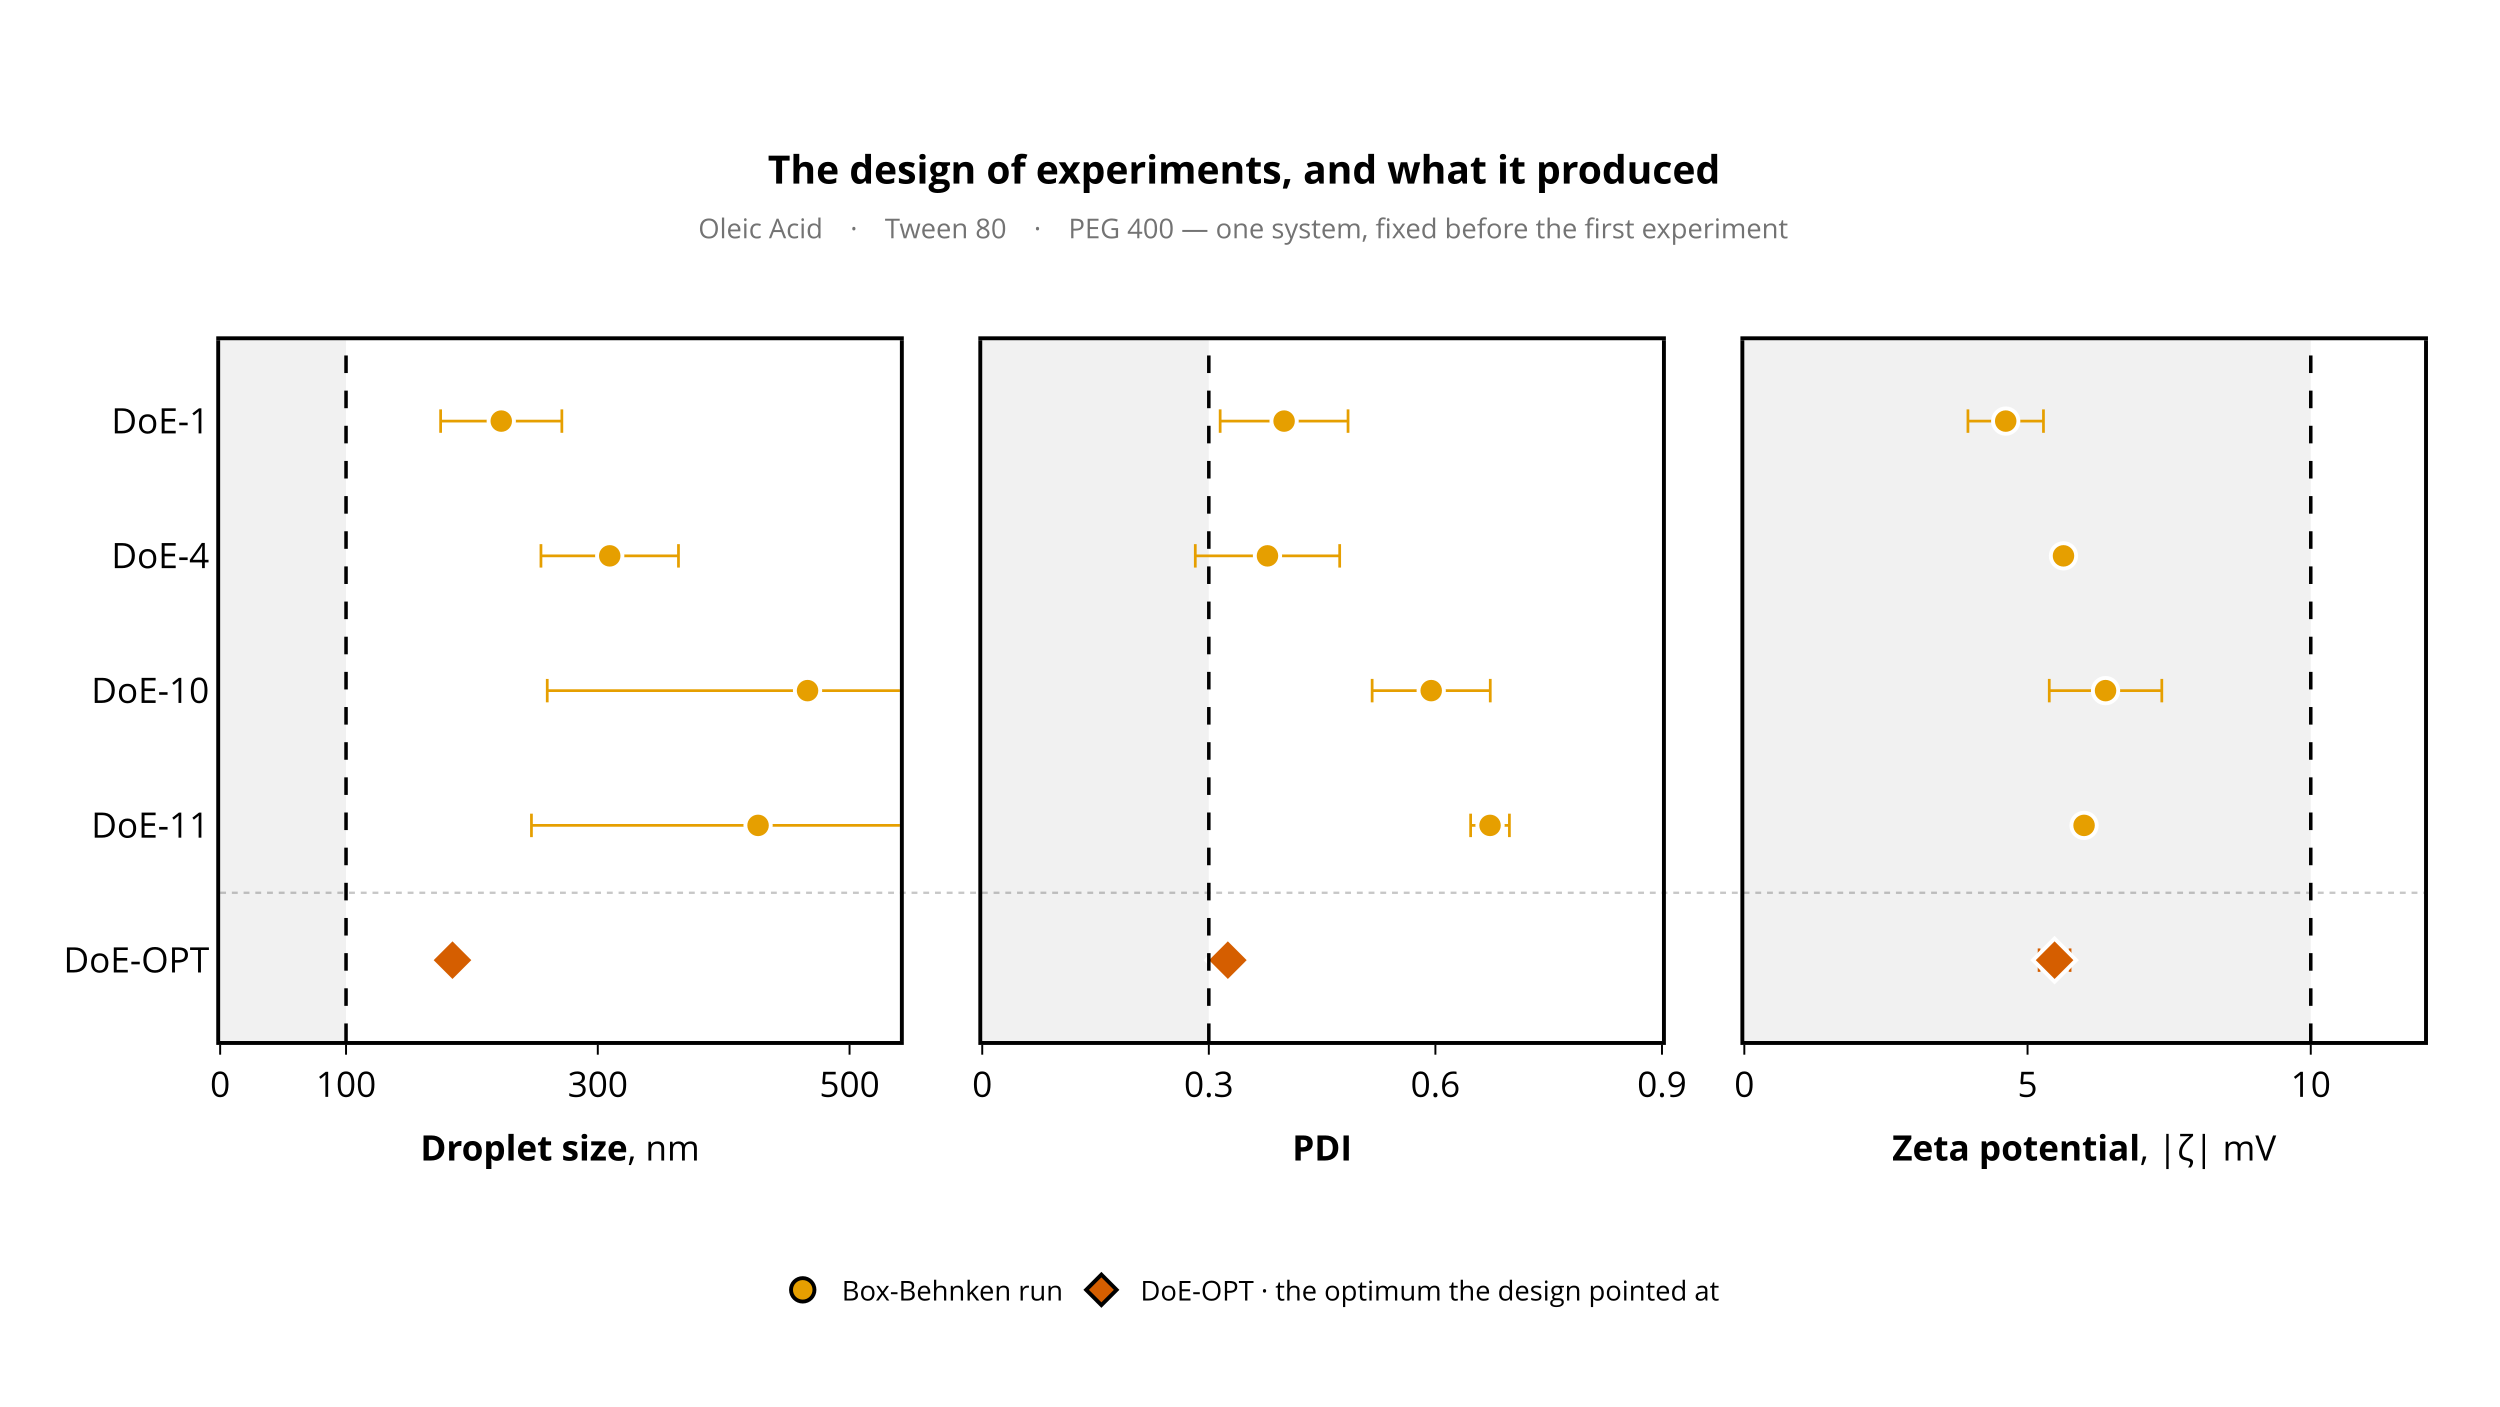
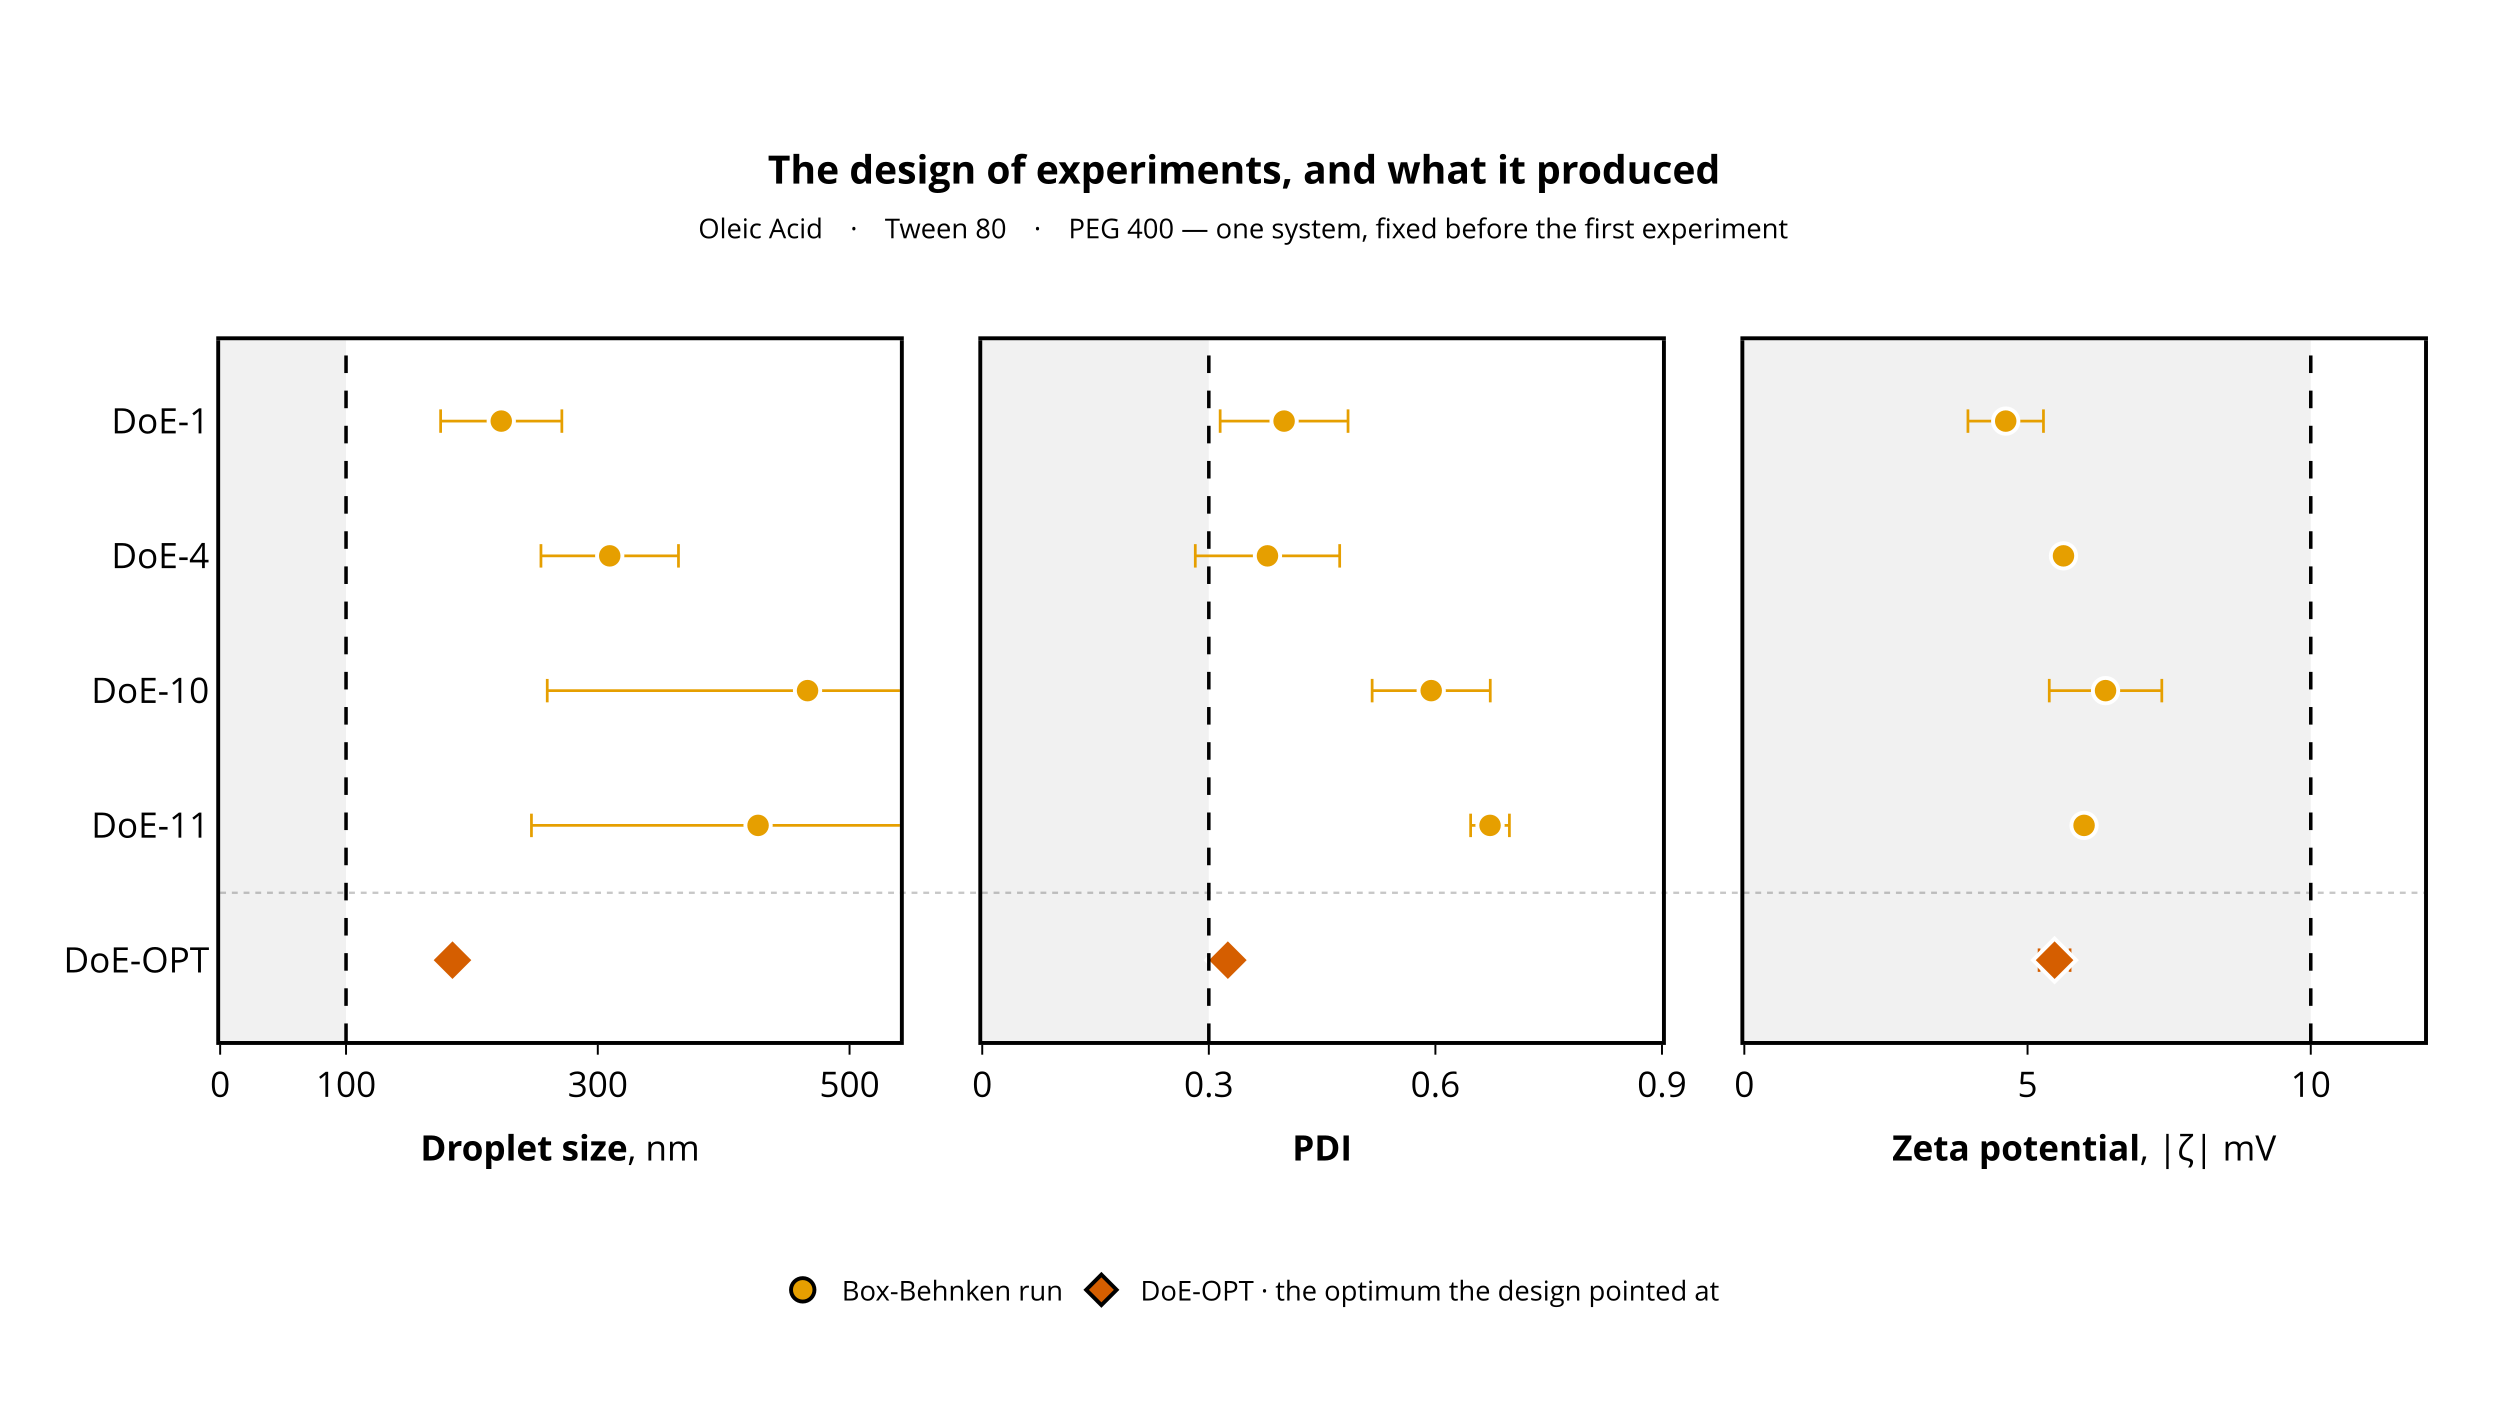
<svg xmlns="http://www.w3.org/2000/svg" class="main-svg" width="1280" height="720" style="" viewBox="0 0 1280 720">
  <rect x="0" y="0" width="1280" height="720" style="fill: rgb(255, 255, 255); fill-opacity: 1;" />
-   <defs id="defs-357eaa">
+   <defs id="defs-a0e85c">
    <g class="clips">
-       <clipPath id="clip357eaaxyplot" class="plotclip">
+       <clipPath id="clipa0e85cxyplot" class="plotclip">
        <rect width="348.027" height="358.8" />
      </clipPath>
-       <clipPath id="clip357eaax2y2plot" class="plotclip">
+       <clipPath id="clipa0e85cx2y2plot" class="plotclip">
        <rect width="348.027" height="358.8" />
      </clipPath>
-       <clipPath id="clip357eaax3y3plot" class="plotclip">
+       <clipPath id="clipa0e85cx3y3plot" class="plotclip">
        <rect width="348.027" height="358.8" />
      </clipPath>
-       <clipPath class="axesclip" id="clip357eaax">
+       <clipPath class="axesclip" id="clipa0e85cx">
        <rect x="112.72" y="0" width="348.027" height="720" />
      </clipPath>
-       <clipPath class="axesclip" id="clip357eaay">
+       <clipPath class="axesclip" id="clipa0e85cy">
        <rect x="0" y="174.2" width="1280" height="358.8" />
      </clipPath>
-       <clipPath class="axesclip" id="clip357eaaxy">
+       <clipPath class="axesclip" id="clipa0e85cxy">
        <rect x="112.72" y="174.2" width="348.027" height="358.8" />
      </clipPath>
-       <clipPath class="axesclip" id="clip357eaay2">
+       <clipPath class="axesclip" id="clipa0e85cy2">
        <rect x="0" y="174.2" width="1280" height="358.8" />
      </clipPath>
-       <clipPath class="axesclip" id="clip357eaaxy2">
+       <clipPath class="axesclip" id="clipa0e85cxy2">
        <rect x="112.72" y="174.2" width="348.027" height="358.8" />
      </clipPath>
-       <clipPath class="axesclip" id="clip357eaay3">
+       <clipPath class="axesclip" id="clipa0e85cy3">
        <rect x="0" y="174.2" width="1280" height="358.8" />
      </clipPath>
-       <clipPath class="axesclip" id="clip357eaaxy3">
+       <clipPath class="axesclip" id="clipa0e85cxy3">
        <rect x="112.72" y="174.2" width="348.027" height="358.8" />
      </clipPath>
-       <clipPath class="axesclip" id="clip357eaax2">
+       <clipPath class="axesclip" id="clipa0e85cx2">
        <rect x="502.907" y="0" width="348.027" height="720" />
      </clipPath>
-       <clipPath class="axesclip" id="clip357eaax2y">
+       <clipPath class="axesclip" id="clipa0e85cx2y">
        <rect x="502.907" y="174.2" width="348.027" height="358.8" />
      </clipPath>
-       <clipPath class="axesclip" id="clip357eaax2y2">
+       <clipPath class="axesclip" id="clipa0e85cx2y2">
        <rect x="502.907" y="174.2" width="348.027" height="358.8" />
      </clipPath>
-       <clipPath class="axesclip" id="clip357eaax2y3">
+       <clipPath class="axesclip" id="clipa0e85cx2y3">
        <rect x="502.907" y="174.2" width="348.027" height="358.8" />
      </clipPath>
-       <clipPath class="axesclip" id="clip357eaax3">
+       <clipPath class="axesclip" id="clipa0e85cx3">
        <rect x="893.093" y="0" width="348.027" height="720" />
      </clipPath>
-       <clipPath class="axesclip" id="clip357eaax3y">
+       <clipPath class="axesclip" id="clipa0e85cx3y">
        <rect x="893.093" y="174.2" width="348.027" height="358.8" />
      </clipPath>
-       <clipPath class="axesclip" id="clip357eaax3y2">
+       <clipPath class="axesclip" id="clipa0e85cx3y2">
        <rect x="893.093" y="174.2" width="348.027" height="358.8" />
      </clipPath>
-       <clipPath class="axesclip" id="clip357eaax3y3">
+       <clipPath class="axesclip" id="clipa0e85cx3y3">
        <rect x="893.093" y="174.2" width="348.027" height="358.8" />
      </clipPath>
    </g>
    <g class="gradients" />
    <g class="patterns" />
  </defs>
  <g class="bglayer" />
  <g class="layer-below">
    <g class="imagelayer" />
    <g class="shapelayer">
-       <g class="shape-group" data-index="0" clip-path="url(#clip357eaax)">
+       <g class="shape-group" data-index="0" clip-path="url(#clipa0e85cx)">
        <path data-index="0" fill-rule="evenodd" d="M112.72,533H177.17V174.2H112.72Z" style="opacity: 1; stroke: rgb(0, 0, 0); stroke-opacity: 0; fill: rgb(0, 0, 0); fill-opacity: 0.055; stroke-width: 0px;" />
      </g>
-       <g class="shape-group" data-index="2" clip-path="url(#clip357eaax2)">
+       <g class="shape-group" data-index="2" clip-path="url(#clipa0e85cx2)">
        <path data-index="2" fill-rule="evenodd" d="M502.907,533H618.917V174.2H502.907Z" style="opacity: 1; stroke: rgb(0, 0, 0); stroke-opacity: 0; fill: rgb(0, 0, 0); fill-opacity: 0.055; stroke-width: 0px;" />
      </g>
-       <g class="shape-group" data-index="4" clip-path="url(#clip357eaax3)">
+       <g class="shape-group" data-index="4" clip-path="url(#clipa0e85cx3)">
        <path data-index="4" fill-rule="evenodd" d="M893.093,533H1183.113V174.2H893.093Z" style="opacity: 1; stroke: rgb(0, 0, 0); stroke-opacity: 0; fill: rgb(0, 0, 0); fill-opacity: 0.055; stroke-width: 0px;" />
      </g>
    </g>
  </g>
  <g class="cartesianlayer">
    <g class="subplot xy">
      <g class="layer-subplot">
        <g class="shapelayer" />
        <g class="imagelayer" />
      </g>
      <g class="minor-gridlayer">
        <g class="x" />
        <g class="y" />
      </g>
      <g class="gridlayer">
        <g class="x" />
        <g class="y" />
      </g>
      <g class="zerolinelayer" />
      <g class="layer-between">
        <g class="shapelayer" />
        <g class="imagelayer" />
      </g>
      <path class="xlines-below" />
      <path class="ylines-below" />
      <g class="overlines-below" />
      <g class="xaxislayer-below" />
      <g class="yaxislayer-below" />
      <g class="overaxes-below" />
      <g class="overplot">
-         <g class="xy" transform="translate(112.72,174.2)" clip-path="url(#clip357eaaxyplot)">
+         <g class="xy" transform="translate(112.72,174.2)" clip-path="url(#clipa0e85cxyplot)">
          <g class="scatterlayer mlayer">
-             <g class="trace scatter tracee668a7" style="stroke-miterlimit: 2; opacity: 1;">
+             <g class="trace scatter trace11ad0c" style="stroke-miterlimit: 2; opacity: 1;">
              <g class="fills" />
              <g class="errorbars">
                <g class="errorbar" style="opacity: 1;">
                  <path class="xerror" d="M174.95,35.4v12m0,-6H112.88m0,-6v12" style="vector-effect: none; stroke-width: 1.4px; stroke: rgb(230, 159, 0); stroke-opacity: 1;" />
                </g>
                <g class="errorbar" style="opacity: 1;">
                  <path class="xerror" d="M234.66,104.4v12m0,-6H164.25m0,-6v12" style="vector-effect: none; stroke-width: 1.4px; stroke: rgb(230, 159, 0); stroke-opacity: 1;" />
                </g>
                <g class="errorbar" style="opacity: 1;">
                  <path class="xerror" d="M434,173.4v12m0,-6H167.47m0,-6v12" style="vector-effect: none; stroke-width: 1.4px; stroke: rgb(230, 159, 0); stroke-opacity: 1;" />
                </g>
                <g class="errorbar" style="opacity: 1;">
                  <path class="xerror" d="M391.43,242.4v12m0,-6H159.38m0,-6v12" style="vector-effect: none; stroke-width: 1.4px; stroke: rgb(230, 159, 0); stroke-opacity: 1;" />
                </g>
              </g>
              <g class="lines" />
              <g class="points">
                <path class="point" transform="translate(143.92,41.4)" d="M6.5,0A6.5,6.5 0 1,1 0,-6.5A6.5,6.5 0 0,1 6.5,0Z" style="opacity: 1; stroke-width: 2px; fill: rgb(230, 159, 0); fill-opacity: 1; stroke: rgb(255, 255, 255); stroke-opacity: 1;" />
                <path class="point" transform="translate(199.46,110.4)" d="M6.5,0A6.5,6.5 0 1,1 0,-6.5A6.5,6.5 0 0,1 6.5,0Z" style="opacity: 1; stroke-width: 2px; fill: rgb(230, 159, 0); fill-opacity: 1; stroke: rgb(255, 255, 255); stroke-opacity: 1;" />
                <path class="point" transform="translate(300.74,179.4)" d="M6.5,0A6.5,6.5 0 1,1 0,-6.5A6.5,6.5 0 0,1 6.5,0Z" style="opacity: 1; stroke-width: 2px; fill: rgb(230, 159, 0); fill-opacity: 1; stroke: rgb(255, 255, 255); stroke-opacity: 1;" />
                <path class="point" transform="translate(275.41,248.4)" d="M6.5,0A6.5,6.5 0 1,1 0,-6.5A6.5,6.5 0 0,1 6.5,0Z" style="opacity: 1; stroke-width: 2px; fill: rgb(230, 159, 0); fill-opacity: 1; stroke: rgb(255, 255, 255); stroke-opacity: 1;" />
              </g>
              <g class="text" />
            </g>
-             <g class="trace scatter traceb7f3fa" style="stroke-miterlimit: 2; opacity: 1;">
+             <g class="trace scatter tracef6548b" style="stroke-miterlimit: 2; opacity: 1;">
              <g class="fills" />
              <g class="errorbars">
                <g class="errorbar" style="opacity: 1;">
                  <path class="xerror" d="M122.31,311.4v12m0,-6H115.59m0,-6v12" style="vector-effect: none; stroke-width: 1.4px; stroke: rgb(213, 94, 0); stroke-opacity: 1;" />
                </g>
              </g>
              <g class="lines" />
              <g class="points">
                <path class="point" transform="translate(118.95,317.4)" d="M11.05,0L0,11.05L-11.05,0L0,-11.05Z" style="opacity: 1; stroke-width: 2px; fill: rgb(213, 94, 0); fill-opacity: 1; stroke: rgb(255, 255, 255); stroke-opacity: 1;" />
              </g>
              <g class="text" />
            </g>
-             <g class="trace scatter trace157985" style="stroke-miterlimit: 2; opacity: 1;">
+             <g class="trace scatter trace60f19d" style="stroke-miterlimit: 2; opacity: 1;">
              <g class="fills" />
              <g class="errorbars" />
              <g class="lines" />
              <g class="points" />
              <g class="text" />
            </g>
-             <g class="trace scatter traced96514" style="stroke-miterlimit: 2; opacity: 1;">
+             <g class="trace scatter trace38275d" style="stroke-miterlimit: 2; opacity: 1;">
              <g class="fills" />
              <g class="errorbars" />
              <g class="lines" />
              <g class="points" />
              <g class="text" />
            </g>
          </g>
        </g>
      </g>
      <g class="zerolinelayer-above" />
      <path class="xlines-above crisp" d="M110.72,534H462.747M110.72,173.2H462.747" style="fill: none; stroke-width: 2px; stroke: rgb(0, 0, 0); stroke-opacity: 1;" />
      <path class="ylines-above crisp" d="M111.72,174.2V533M461.747,174.2V533" style="fill: none; stroke-width: 2px; stroke: rgb(0, 0, 0); stroke-opacity: 1;" />
      <g class="overlines-above" />
      <g class="xaxislayer-above">
        <path class="xtick ticks crisp" d="M0,535v5" transform="translate(112.72,0)" style="stroke: rgb(0, 0, 0); stroke-opacity: 1; stroke-width: 1px;" />
        <path class="xtick ticks crisp" d="M0,535v5" transform="translate(177.17,0)" style="stroke: rgb(0, 0, 0); stroke-opacity: 1; stroke-width: 1px;" />
        <path class="xtick ticks crisp" d="M0,535v5" transform="translate(306.07,0)" style="stroke: rgb(0, 0, 0); stroke-opacity: 1; stroke-width: 1px;" />
        <path class="xtick ticks crisp" d="M0,535v5" transform="translate(434.97,0)" style="stroke: rgb(0, 0, 0); stroke-opacity: 1; stroke-width: 1px;" />
        <g class="xtick">
          <text text-anchor="middle" x="0" y="561.6" transform="translate(112.72,0)" style="font-family: 'Gmarket Sans TTF Medium', Pretendard, 'Open Sans', verdana, arial, sans-serif; font-size: 18px; fill: rgb(0, 0, 0); fill-opacity: 1; white-space: pre;">0</text>
        </g>
        <g class="xtick">
          <text text-anchor="middle" x="0" y="561.6" style="font-family: 'Gmarket Sans TTF Medium', Pretendard, 'Open Sans', verdana, arial, sans-serif; font-size: 18px; fill: rgb(0, 0, 0); fill-opacity: 1; white-space: pre;" transform="translate(177.17,0)">100</text>
        </g>
        <g class="xtick">
          <text text-anchor="middle" x="0" y="561.6" style="font-family: 'Gmarket Sans TTF Medium', Pretendard, 'Open Sans', verdana, arial, sans-serif; font-size: 18px; fill: rgb(0, 0, 0); fill-opacity: 1; white-space: pre;" transform="translate(306.07,0)">300</text>
        </g>
        <g class="xtick">
          <text text-anchor="middle" x="0" y="561.6" style="font-family: 'Gmarket Sans TTF Medium', Pretendard, 'Open Sans', verdana, arial, sans-serif; font-size: 18px; fill: rgb(0, 0, 0); fill-opacity: 1; white-space: pre;" transform="translate(434.97,0)">500</text>
        </g>
      </g>
      <g class="yaxislayer-above">
        <g class="ytick">
          <text text-anchor="end" x="107.12" y="6.3" transform="translate(0,215.6)" style="font-family: 'Gmarket Sans TTF Medium', Pretendard, 'Open Sans', verdana, arial, sans-serif; font-size: 18px; fill: rgb(0, 0, 0); fill-opacity: 1; white-space: pre;">DoE-1</text>
        </g>
        <g class="ytick">
          <text text-anchor="end" x="107.12" y="6.3" style="font-family: 'Gmarket Sans TTF Medium', Pretendard, 'Open Sans', verdana, arial, sans-serif; font-size: 18px; fill: rgb(0, 0, 0); fill-opacity: 1; white-space: pre;" transform="translate(0,284.6)">DoE-4</text>
        </g>
        <g class="ytick">
          <text text-anchor="end" x="107.12" y="6.3" style="font-family: 'Gmarket Sans TTF Medium', Pretendard, 'Open Sans', verdana, arial, sans-serif; font-size: 18px; fill: rgb(0, 0, 0); fill-opacity: 1; white-space: pre;" transform="translate(0,353.6)">DoE-10</text>
        </g>
        <g class="ytick">
          <text text-anchor="end" x="107.12" y="6.3" style="font-family: 'Gmarket Sans TTF Medium', Pretendard, 'Open Sans', verdana, arial, sans-serif; font-size: 18px; fill: rgb(0, 0, 0); fill-opacity: 1; white-space: pre;" transform="translate(0,422.6)">DoE-11</text>
        </g>
        <g class="ytick">
          <text text-anchor="end" x="107.12" y="6.3" style="font-family: 'Gmarket Sans TTF Medium', Pretendard, 'Open Sans', verdana, arial, sans-serif; font-size: 18px; fill: rgb(0, 0, 0); fill-opacity: 1; white-space: pre;" transform="translate(0,491.6)">DoE-OPT</text>
        </g>
      </g>
      <g class="overaxes-above" />
    </g>
    <g class="subplot x2y2">
      <g class="layer-subplot">
        <g class="shapelayer" />
        <g class="imagelayer" />
      </g>
      <g class="minor-gridlayer">
        <g class="x2" />
        <g class="y2" />
      </g>
      <g class="gridlayer">
        <g class="x2" />
        <g class="y2" />
      </g>
      <g class="zerolinelayer" />
      <g class="layer-between">
        <g class="shapelayer" />
        <g class="imagelayer" />
      </g>
      <path class="xlines-below" />
      <path class="ylines-below" />
      <g class="overlines-below" />
      <g class="xaxislayer-below" />
      <g class="yaxislayer-below" />
      <g class="overaxes-below" />
      <g class="overplot">
-         <g class="x2y2" transform="translate(502.9067,174.2)" clip-path="url(#clip357eaax2y2plot)">
+         <g class="x2y2" transform="translate(502.9067,174.2)" clip-path="url(#clipa0e85cx2y2plot)">
          <g class="scatterlayer mlayer">
-             <g class="trace scatter traceaa0d47" style="stroke-miterlimit: 2; opacity: 1;">
+             <g class="trace scatter tracecd928b" style="stroke-miterlimit: 2; opacity: 1;">
              <g class="fills" />
              <g class="errorbars">
                <g class="errorbar" style="opacity: 1;">
                  <path class="xerror" d="M187.29,35.4v12m0,-6H121.81m0,-6v12" style="vector-effect: none; stroke-width: 1.4px; stroke: rgb(230, 159, 0); stroke-opacity: 1;" />
                </g>
                <g class="errorbar" style="opacity: 1;">
                  <path class="xerror" d="M183.01,104.4v12m0,-6H109.08m0,-6v12" style="vector-effect: none; stroke-width: 1.4px; stroke: rgb(230, 159, 0); stroke-opacity: 1;" />
                </g>
                <g class="errorbar" style="opacity: 1;">
                  <path class="xerror" d="M260.11,173.4v12m0,-6H199.63m0,-6v12" style="vector-effect: none; stroke-width: 1.4px; stroke: rgb(230, 159, 0); stroke-opacity: 1;" />
                </g>
                <g class="errorbar" style="opacity: 1;">
                  <path class="xerror" d="M269.91,242.4v12m0,-6H250.06m0,-6v12" style="vector-effect: none; stroke-width: 1.4px; stroke: rgb(230, 159, 0); stroke-opacity: 1;" />
                </g>
              </g>
              <g class="lines" />
              <g class="points">
                <path class="point" transform="translate(154.55,41.4)" d="M6.5,0A6.5,6.5 0 1,1 0,-6.5A6.5,6.5 0 0,1 6.5,0Z" style="opacity: 1; stroke-width: 2px; fill: rgb(230, 159, 0); fill-opacity: 1; stroke: rgb(255, 255, 255); stroke-opacity: 1;" />
                <path class="point" transform="translate(146.04,110.4)" d="M6.5,0A6.5,6.5 0 1,1 0,-6.5A6.5,6.5 0 0,1 6.5,0Z" style="opacity: 1; stroke-width: 2px; fill: rgb(230, 159, 0); fill-opacity: 1; stroke: rgb(255, 255, 255); stroke-opacity: 1;" />
                <path class="point" transform="translate(229.87,179.4)" d="M6.5,0A6.5,6.5 0 1,1 0,-6.5A6.5,6.5 0 0,1 6.5,0Z" style="opacity: 1; stroke-width: 2px; fill: rgb(230, 159, 0); fill-opacity: 1; stroke: rgb(255, 255, 255); stroke-opacity: 1;" />
                <path class="point" transform="translate(259.99,248.4)" d="M6.5,0A6.5,6.5 0 1,1 0,-6.5A6.5,6.5 0 0,1 6.5,0Z" style="opacity: 1; stroke-width: 2px; fill: rgb(230, 159, 0); fill-opacity: 1; stroke: rgb(255, 255, 255); stroke-opacity: 1;" />
              </g>
              <g class="text" />
            </g>
-             <g class="trace scatter tracef4c9c2" style="stroke-miterlimit: 2; opacity: 1;">
+             <g class="trace scatter trace2fc2c2" style="stroke-miterlimit: 2; opacity: 1;">
              <g class="fills" />
              <g class="errorbars">
                <g class="errorbar" style="opacity: 1;">
                  <path class="xerror" d="M131.13,311.4v12m0,-6H120.37m0,-6v12" style="vector-effect: none; stroke-width: 1.4px; stroke: rgb(213, 94, 0); stroke-opacity: 1;" />
                </g>
              </g>
              <g class="lines" />
              <g class="points">
                <path class="point" transform="translate(125.75,317.4)" d="M11.05,0L0,11.05L-11.05,0L0,-11.05Z" style="opacity: 1; stroke-width: 2px; fill: rgb(213, 94, 0); fill-opacity: 1; stroke: rgb(255, 255, 255); stroke-opacity: 1;" />
              </g>
              <g class="text" />
            </g>
          </g>
        </g>
      </g>
      <g class="zerolinelayer-above" />
      <path class="xlines-above crisp" d="M500.907,534H852.933M500.907,173.2H852.933" style="fill: none; stroke-width: 2px; stroke: rgb(0, 0, 0); stroke-opacity: 1;" />
      <path class="ylines-above crisp" d="M501.907,174.2V533M851.933,174.2V533" style="fill: none; stroke-width: 2px; stroke: rgb(0, 0, 0); stroke-opacity: 1;" />
      <g class="overlines-above" />
      <g class="xaxislayer-above">
        <path class="x2tick ticks crisp" d="M0,535v5" transform="translate(502.9067,0)" style="stroke: rgb(0, 0, 0); stroke-opacity: 1; stroke-width: 1px;" />
        <path class="x2tick ticks crisp" d="M0,535v5" transform="translate(618.9167,0)" style="stroke: rgb(0, 0, 0); stroke-opacity: 1; stroke-width: 1px;" />
        <path class="x2tick ticks crisp" d="M0,535v5" transform="translate(734.9267,0)" style="stroke: rgb(0, 0, 0); stroke-opacity: 1; stroke-width: 1px;" />
        <path class="x2tick ticks crisp" d="M0,535v5" transform="translate(850.9367,0)" style="stroke: rgb(0, 0, 0); stroke-opacity: 1; stroke-width: 1px;" />
        <g class="x2tick">
          <text text-anchor="middle" x="0" y="561.6" transform="translate(502.9067,0)" style="font-family: 'Gmarket Sans TTF Medium', Pretendard, 'Open Sans', verdana, arial, sans-serif; font-size: 18px; fill: rgb(0, 0, 0); fill-opacity: 1; white-space: pre;">0</text>
        </g>
        <g class="x2tick">
          <text text-anchor="middle" x="0" y="561.6" style="font-family: 'Gmarket Sans TTF Medium', Pretendard, 'Open Sans', verdana, arial, sans-serif; font-size: 18px; fill: rgb(0, 0, 0); fill-opacity: 1; white-space: pre;" transform="translate(618.9167,0)">0.3</text>
        </g>
        <g class="x2tick">
          <text text-anchor="middle" x="0" y="561.6" style="font-family: 'Gmarket Sans TTF Medium', Pretendard, 'Open Sans', verdana, arial, sans-serif; font-size: 18px; fill: rgb(0, 0, 0); fill-opacity: 1; white-space: pre;" transform="translate(734.9267,0)">0.6</text>
        </g>
        <g class="x2tick">
          <text text-anchor="middle" x="0" y="561.6" style="font-family: 'Gmarket Sans TTF Medium', Pretendard, 'Open Sans', verdana, arial, sans-serif; font-size: 18px; fill: rgb(0, 0, 0); fill-opacity: 1; white-space: pre;" transform="translate(850.9367,0)">0.9</text>
        </g>
      </g>
      <g class="yaxislayer-above" />
      <g class="overaxes-above" />
    </g>
    <g class="subplot x3y3">
      <g class="layer-subplot">
        <g class="shapelayer" />
        <g class="imagelayer" />
      </g>
      <g class="minor-gridlayer">
        <g class="x3" />
        <g class="y3" />
      </g>
      <g class="gridlayer">
        <g class="x3" />
        <g class="y3" />
      </g>
      <g class="zerolinelayer" />
      <g class="layer-between">
        <g class="shapelayer" />
        <g class="imagelayer" />
      </g>
      <path class="xlines-below" />
      <path class="ylines-below" />
      <g class="overlines-below" />
      <g class="xaxislayer-below" />
      <g class="yaxislayer-below" />
      <g class="overaxes-below" />
      <g class="overplot">
-         <g class="x3y3" transform="translate(893.0933,174.2)" clip-path="url(#clip357eaax3y3plot)">
+         <g class="x3y3" transform="translate(893.0933,174.2)" clip-path="url(#clipa0e85cx3y3plot)">
          <g class="scatterlayer mlayer">
-             <g class="trace scatter trace58c553" style="stroke-miterlimit: 2; opacity: 1;">
+             <g class="trace scatter trace6686e0" style="stroke-miterlimit: 2; opacity: 1;">
              <g class="fills" />
              <g class="errorbars">
                <g class="errorbar" style="opacity: 1;">
                  <path class="xerror" d="M153.16,35.4v12m0,-6H114.49m0,-6v12" style="vector-effect: none; stroke-width: 1.4px; stroke: rgb(230, 159, 0); stroke-opacity: 1;" />
                </g>
                <g class="errorbar" style="opacity: 1;">
                  <path class="xerror" d="M165.63,104.4v12m0,-6H161.19m0,-6v12" style="vector-effect: none; stroke-width: 1.4px; stroke: rgb(230, 159, 0); stroke-opacity: 1;" />
                </g>
                <g class="errorbar" style="opacity: 1;">
                  <path class="xerror" d="M213.75,173.4v12m0,-6H156.13m0,-6v12" style="vector-effect: none; stroke-width: 1.4px; stroke: rgb(230, 159, 0); stroke-opacity: 1;" />
                </g>
                <g class="errorbar" style="opacity: 1;">
                  <path class="xerror" d="M177.19,242.4v12m0,-6H170.71m0,-6v12" style="vector-effect: none; stroke-width: 1.4px; stroke: rgb(230, 159, 0); stroke-opacity: 1;" />
                </g>
              </g>
              <g class="lines" />
              <g class="points">
                <path class="point" transform="translate(133.83,41.4)" d="M6.5,0A6.5,6.5 0 1,1 0,-6.5A6.5,6.5 0 0,1 6.5,0Z" style="opacity: 1; stroke-width: 2px; fill: rgb(230, 159, 0); fill-opacity: 1; stroke: rgb(255, 255, 255); stroke-opacity: 1;" />
                <path class="point" transform="translate(163.41,110.4)" d="M6.5,0A6.5,6.5 0 1,1 0,-6.5A6.5,6.5 0 0,1 6.5,0Z" style="opacity: 1; stroke-width: 2px; fill: rgb(230, 159, 0); fill-opacity: 1; stroke: rgb(255, 255, 255); stroke-opacity: 1;" />
                <path class="point" transform="translate(184.94,179.4)" d="M6.5,0A6.5,6.5 0 1,1 0,-6.5A6.5,6.5 0 0,1 6.5,0Z" style="opacity: 1; stroke-width: 2px; fill: rgb(230, 159, 0); fill-opacity: 1; stroke: rgb(255, 255, 255); stroke-opacity: 1;" />
                <path class="point" transform="translate(173.95,248.4)" d="M6.5,0A6.5,6.5 0 1,1 0,-6.5A6.5,6.5 0 0,1 6.5,0Z" style="opacity: 1; stroke-width: 2px; fill: rgb(230, 159, 0); fill-opacity: 1; stroke: rgb(255, 255, 255); stroke-opacity: 1;" />
              </g>
              <g class="text" />
            </g>
-             <g class="trace scatter trace848ba7" style="stroke-miterlimit: 2; opacity: 1;">
+             <g class="trace scatter trace8cbd31" style="stroke-miterlimit: 2; opacity: 1;">
              <g class="fills" />
              <g class="errorbars">
                <g class="errorbar" style="opacity: 1;">
                  <path class="xerror" d="M166.78,311.4v12m0,-6H150.92m0,-6v12" style="vector-effect: none; stroke-width: 1.4px; stroke: rgb(213, 94, 0); stroke-opacity: 1;" />
                </g>
              </g>
              <g class="lines" />
              <g class="points">
                <path class="point" transform="translate(158.85,317.4)" d="M11.05,0L0,11.05L-11.05,0L0,-11.05Z" style="opacity: 1; stroke-width: 2px; fill: rgb(213, 94, 0); fill-opacity: 1; stroke: rgb(255, 255, 255); stroke-opacity: 1;" />
              </g>
              <g class="text" />
            </g>
          </g>
        </g>
      </g>
      <g class="zerolinelayer-above" />
      <path class="xlines-above crisp" d="M891.093,534H1243.12M891.093,173.2H1243.12" style="fill: none; stroke-width: 2px; stroke: rgb(0, 0, 0); stroke-opacity: 1;" />
      <path class="ylines-above crisp" d="M892.093,174.2V533M1242.12,174.2V533" style="fill: none; stroke-width: 2px; stroke: rgb(0, 0, 0); stroke-opacity: 1;" />
      <g class="overlines-above" />
      <g class="xaxislayer-above">
        <path class="x3tick ticks crisp" d="M0,535v5" transform="translate(893.0933,0)" style="stroke: rgb(0, 0, 0); stroke-opacity: 1; stroke-width: 1px;" />
        <path class="x3tick ticks crisp" d="M0,535v5" transform="translate(1038.103,0)" style="stroke: rgb(0, 0, 0); stroke-opacity: 1; stroke-width: 1px;" />
        <path class="x3tick ticks crisp" d="M0,535v5" transform="translate(1183.113,0)" style="stroke: rgb(0, 0, 0); stroke-opacity: 1; stroke-width: 1px;" />
        <g class="x3tick">
          <text text-anchor="middle" x="0" y="561.6" transform="translate(893.0933,0)" style="font-family: 'Gmarket Sans TTF Medium', Pretendard, 'Open Sans', verdana, arial, sans-serif; font-size: 18px; fill: rgb(0, 0, 0); fill-opacity: 1; white-space: pre;">0</text>
        </g>
        <g class="x3tick">
          <text text-anchor="middle" x="0" y="561.6" style="font-family: 'Gmarket Sans TTF Medium', Pretendard, 'Open Sans', verdana, arial, sans-serif; font-size: 18px; fill: rgb(0, 0, 0); fill-opacity: 1; white-space: pre;" transform="translate(1038.103,0)">5</text>
        </g>
        <g class="x3tick">
          <text text-anchor="middle" x="0" y="561.6" style="font-family: 'Gmarket Sans TTF Medium', Pretendard, 'Open Sans', verdana, arial, sans-serif; font-size: 18px; fill: rgb(0, 0, 0); fill-opacity: 1; white-space: pre;" transform="translate(1183.113,0)">10</text>
        </g>
      </g>
      <g class="yaxislayer-above" />
      <g class="overaxes-above" />
    </g>
  </g>
  <g class="polarlayer" />
  <g class="smithlayer" />
  <g class="ternarylayer" />
  <g class="geolayer" />
  <g class="funnelarealayer" />
  <g class="pielayer" />
  <g class="iciclelayer" />
  <g class="treemaplayer" />
  <g class="sunburstlayer" />
  <g class="glimages" />
-   <defs id="topdefs-357eaa">
+   <defs id="topdefs-a0e85c">
    <g class="clips" />
-     <clipPath id="legend357eaa">
+     <clipPath id="legenda0e85c">
      <rect width="490" height="32" x="0" y="0" />
    </clipPath>
  </defs>
  <g class="layer-above">
    <g class="imagelayer" />
    <g class="shapelayer">
-       <g class="shape-group" data-index="1" clip-path="url(#clip357eaax)">
+       <g class="shape-group" data-index="1" clip-path="url(#clipa0e85cx)">
        <path data-index="1" fill-rule="evenodd" d="M177.17,533L177.17,174.2" style="opacity: 1; stroke: rgb(0, 0, 0); stroke-opacity: 1; fill: rgb(0, 0, 0); fill-opacity: 0; stroke-dasharray: 9px, 9px; stroke-width: 1.8px;" />
      </g>
-       <g class="shape-group" data-index="3" clip-path="url(#clip357eaax2)">
+       <g class="shape-group" data-index="3" clip-path="url(#clipa0e85cx2)">
        <path data-index="3" fill-rule="evenodd" d="M618.917,533L618.917,174.2" style="opacity: 1; stroke: rgb(0, 0, 0); stroke-opacity: 1; fill: rgb(0, 0, 0); fill-opacity: 0; stroke-dasharray: 9px, 9px; stroke-width: 1.8px;" />
      </g>
-       <g class="shape-group" data-index="5" clip-path="url(#clip357eaax3)">
+       <g class="shape-group" data-index="5" clip-path="url(#clipa0e85cx3)">
        <path data-index="5" fill-rule="evenodd" d="M1183.113,533L1183.113,174.2" style="opacity: 1; stroke: rgb(0, 0, 0); stroke-opacity: 1; fill: rgb(0, 0, 0); fill-opacity: 0; stroke-dasharray: 9px, 9px; stroke-width: 1.8px;" />
      </g>
-       <g class="shape-group" data-index="6" clip-path="url(#clip357eaay)">
+       <g class="shape-group" data-index="6" clip-path="url(#clipa0e85cy)">
        <path data-index="6" fill-rule="evenodd" d="M112.72,457.1L1241.12,457.1" style="opacity: 1; stroke: rgb(0, 0, 0); stroke-opacity: 0.22; fill: rgb(0, 0, 0); fill-opacity: 0; stroke-dasharray: 3px, 3px; stroke-width: 1.2px;" />
      </g>
    </g>
  </g>
  <g class="infolayer">
    <g class="legend" pointer-events="all" transform="translate(391,644.8)">
      <rect class="bg" shape-rendering="crispEdges" style="stroke: rgb(68, 68, 68); stroke-opacity: 1; fill: rgb(0, 0, 0); fill-opacity: 0; stroke-width: 0px;" width="490" height="32" x="0" y="0" />
-       <g class="scrollbox" transform="" clip-path="url(#legend357eaa)">
+       <g class="scrollbox" transform="" clip-path="url(#legenda0e85c)">
        <g class="groups">
          <g class="traces" transform="translate(0,15.6)" style="opacity: 1;">
            <text class="legendtext" text-anchor="start" x="40" y="5.46" style="font-family: Pretendard, 'Open Sans', verdana, arial, sans-serif; font-size: 14px; fill: rgb(0, 0, 0); fill-opacity: 1; white-space: pre;">Box-Behnken run</text>
            <g class="layers" style="opacity: 1;">
              <g class="legendfill" />
              <g class="legendlines" />
              <g class="legendsymbols">
                <g class="legendpoints">
                  <path class="scatterpts" transform="translate(20,0)" d="M6,0A6,6 0 1,1 0,-6A6,6 0 0,1 6,0Z" style="opacity: 1; stroke-width: 2px; fill: rgb(230, 159, 0); fill-opacity: 1; stroke: rgb(0, 0, 0); stroke-opacity: 1;" />
                </g>
              </g>
            </g>
            <rect class="legendtoggle" x="0" y="-10.6" width="150.407" height="21.2" style="fill: rgb(0, 0, 0); fill-opacity: 0;" />
          </g>
          <g class="traces" transform="translate(152.9072,15.6)" style="opacity: 1;">
            <text class="legendtext" text-anchor="start" x="40" y="5.46" style="font-family: Pretendard, 'Open Sans', verdana, arial, sans-serif; font-size: 14px; fill: rgb(0, 0, 0); fill-opacity: 1; white-space: pre;">DoE-OPT  ·  the optimum the design pointed at</text>
            <g class="layers" style="opacity: 1;">
              <g class="legendfill" />
              <g class="legendlines" />
              <g class="legendsymbols">
                <g class="legendpoints">
                  <path class="scatterpts" transform="translate(20,0)" d="M7.8,0L0,7.8L-7.8,0L0,-7.8Z" style="opacity: 1; stroke-width: 2px; fill: rgb(213, 94, 0); fill-opacity: 1; stroke: rgb(0, 0, 0); stroke-opacity: 1;" />
                </g>
              </g>
            </g>
            <rect class="legendtoggle" x="0" y="-10.6" width="334.397" height="21.2" style="fill: rgb(0, 0, 0); fill-opacity: 0;" />
          </g>
        </g>
      </g>
      <rect class="scrollbar" rx="20" ry="3" width="0" height="0" style="fill: rgb(128, 139, 164); fill-opacity: 1;" x="0" y="0" />
    </g>
    <g class="g-gtitle" />
    <g class="g-xtitle">
      <text class="xtitle" x="286.733" y="594.2" text-anchor="middle" style="opacity: 1; font-family: 'Gmarket Sans TTF Medium', Pretendard, 'Open Sans', verdana, arial, sans-serif; font-size: 18px; fill: rgb(0, 0, 0); fill-opacity: 1; white-space: pre;">
        <tspan style="font-weight:bold">Droplet size</tspan>, nm</text>
    </g>
    <g class="g-x2title">
      <text class="x2title" x="676.92" y="594.2" text-anchor="middle" style="opacity: 1; font-family: 'Gmarket Sans TTF Medium', Pretendard, 'Open Sans', verdana, arial, sans-serif; font-size: 18px; fill: rgb(0, 0, 0); fill-opacity: 1; white-space: pre;">
        <tspan style="font-weight:bold">PDI</tspan>
      </text>
    </g>
    <g class="g-x3title">
      <text class="x3title" x="1067.107" y="594.2" text-anchor="middle" style="opacity: 1; font-family: 'Gmarket Sans TTF Medium', Pretendard, 'Open Sans', verdana, arial, sans-serif; font-size: 18px; fill: rgb(0, 0, 0); fill-opacity: 1; white-space: pre;">
        <tspan style="font-weight:bold">Zeta potential</tspan>, |ζ| mV</text>
    </g>
    <g class="g-ytitle" />
    <g class="g-y2title" />
    <g class="g-y3title" />
    <g class="annotation" data-index="0" style="opacity: 1;">
      <g class="annotation-text-g" transform="rotate(0,636,90)">
        <g class="cursor-pointer" transform="translate(367,76)">
          <rect class="bg" x="0.5" y="0.5" width="538" height="27" style="stroke-width: 1px; stroke: rgb(0, 0, 0); stroke-opacity: 0; fill: rgb(0, 0, 0); fill-opacity: 0;" />
          <text class="annotation-text" text-anchor="middle" x="269.922" y="18" style="font-family: 'Gmarket Sans TTF Medium', Pretendard, 'Open Sans', verdana, arial, sans-serif; font-size: 20px; fill: rgb(0, 0, 0); fill-opacity: 1; white-space: pre;">
            <tspan style="font-weight:bold">The design of experiments, and what it produced</tspan>
          </text>
        </g>
      </g>
    </g>
    <g class="annotation" data-index="1" style="opacity: 1;">
      <g class="annotation-text-g" transform="rotate(0,636,117.4)">
        <g class="cursor-pointer" transform="translate(364,107)">
          <rect class="bg" x="0.5" y="0.5" width="544" height="19" style="stroke-width: 1px; stroke: rgb(0, 0, 0); stroke-opacity: 0; fill: rgb(0, 0, 0); fill-opacity: 0;" />
-           <text class="annotation-text" text-anchor="middle" x="272.516" y="15" style="font-family: Pretendard, 'Open Sans', verdana, arial, sans-serif; font-size: 14px; fill: rgb(0, 0, 0); fill-opacity: 0.55; white-space: pre;">Oleic Acid · Tween 80 · PEG 400 — one system, fixed before the first experiment</text>
+           <text class="annotation-text" text-anchor="middle" x="272.516" y="15" style="font-family: Pretendard, 'Open Sans', verdana, arial, sans-serif; font-size: 14px; fill: rgb(0, 0, 0); fill-opacity: 1; white-space: pre;">Oleic Acid · Tween 80 · PEG 400 — one system, fixed before the first experiment</text>
        </g>
      </g>
    </g>
  </g>
</svg>
